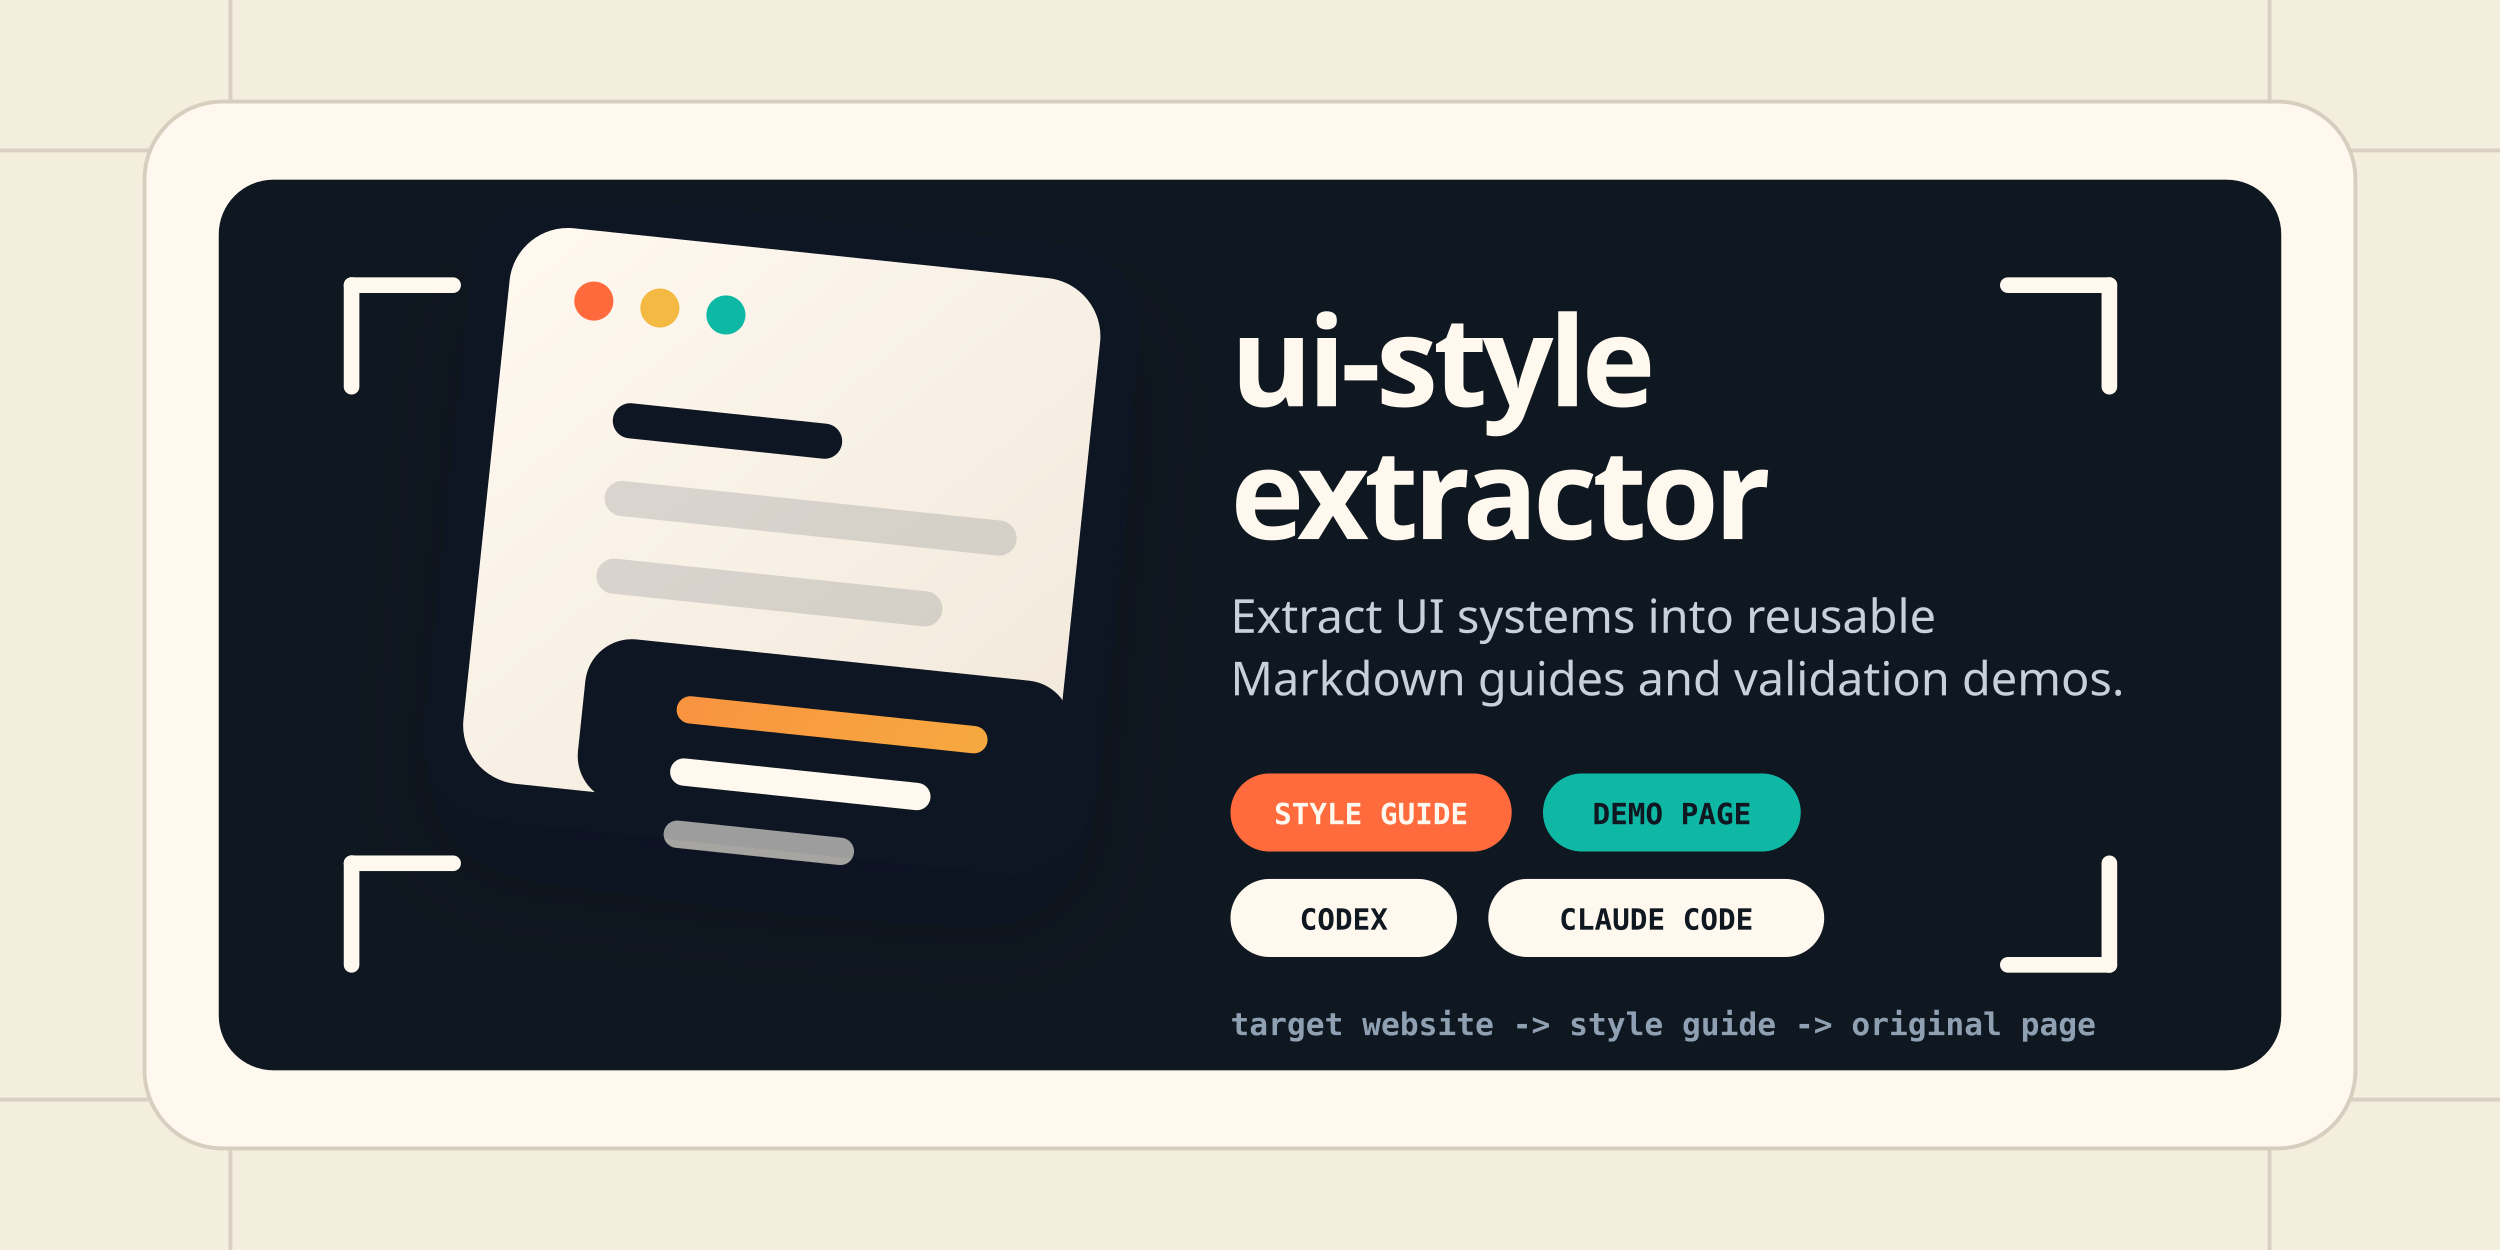
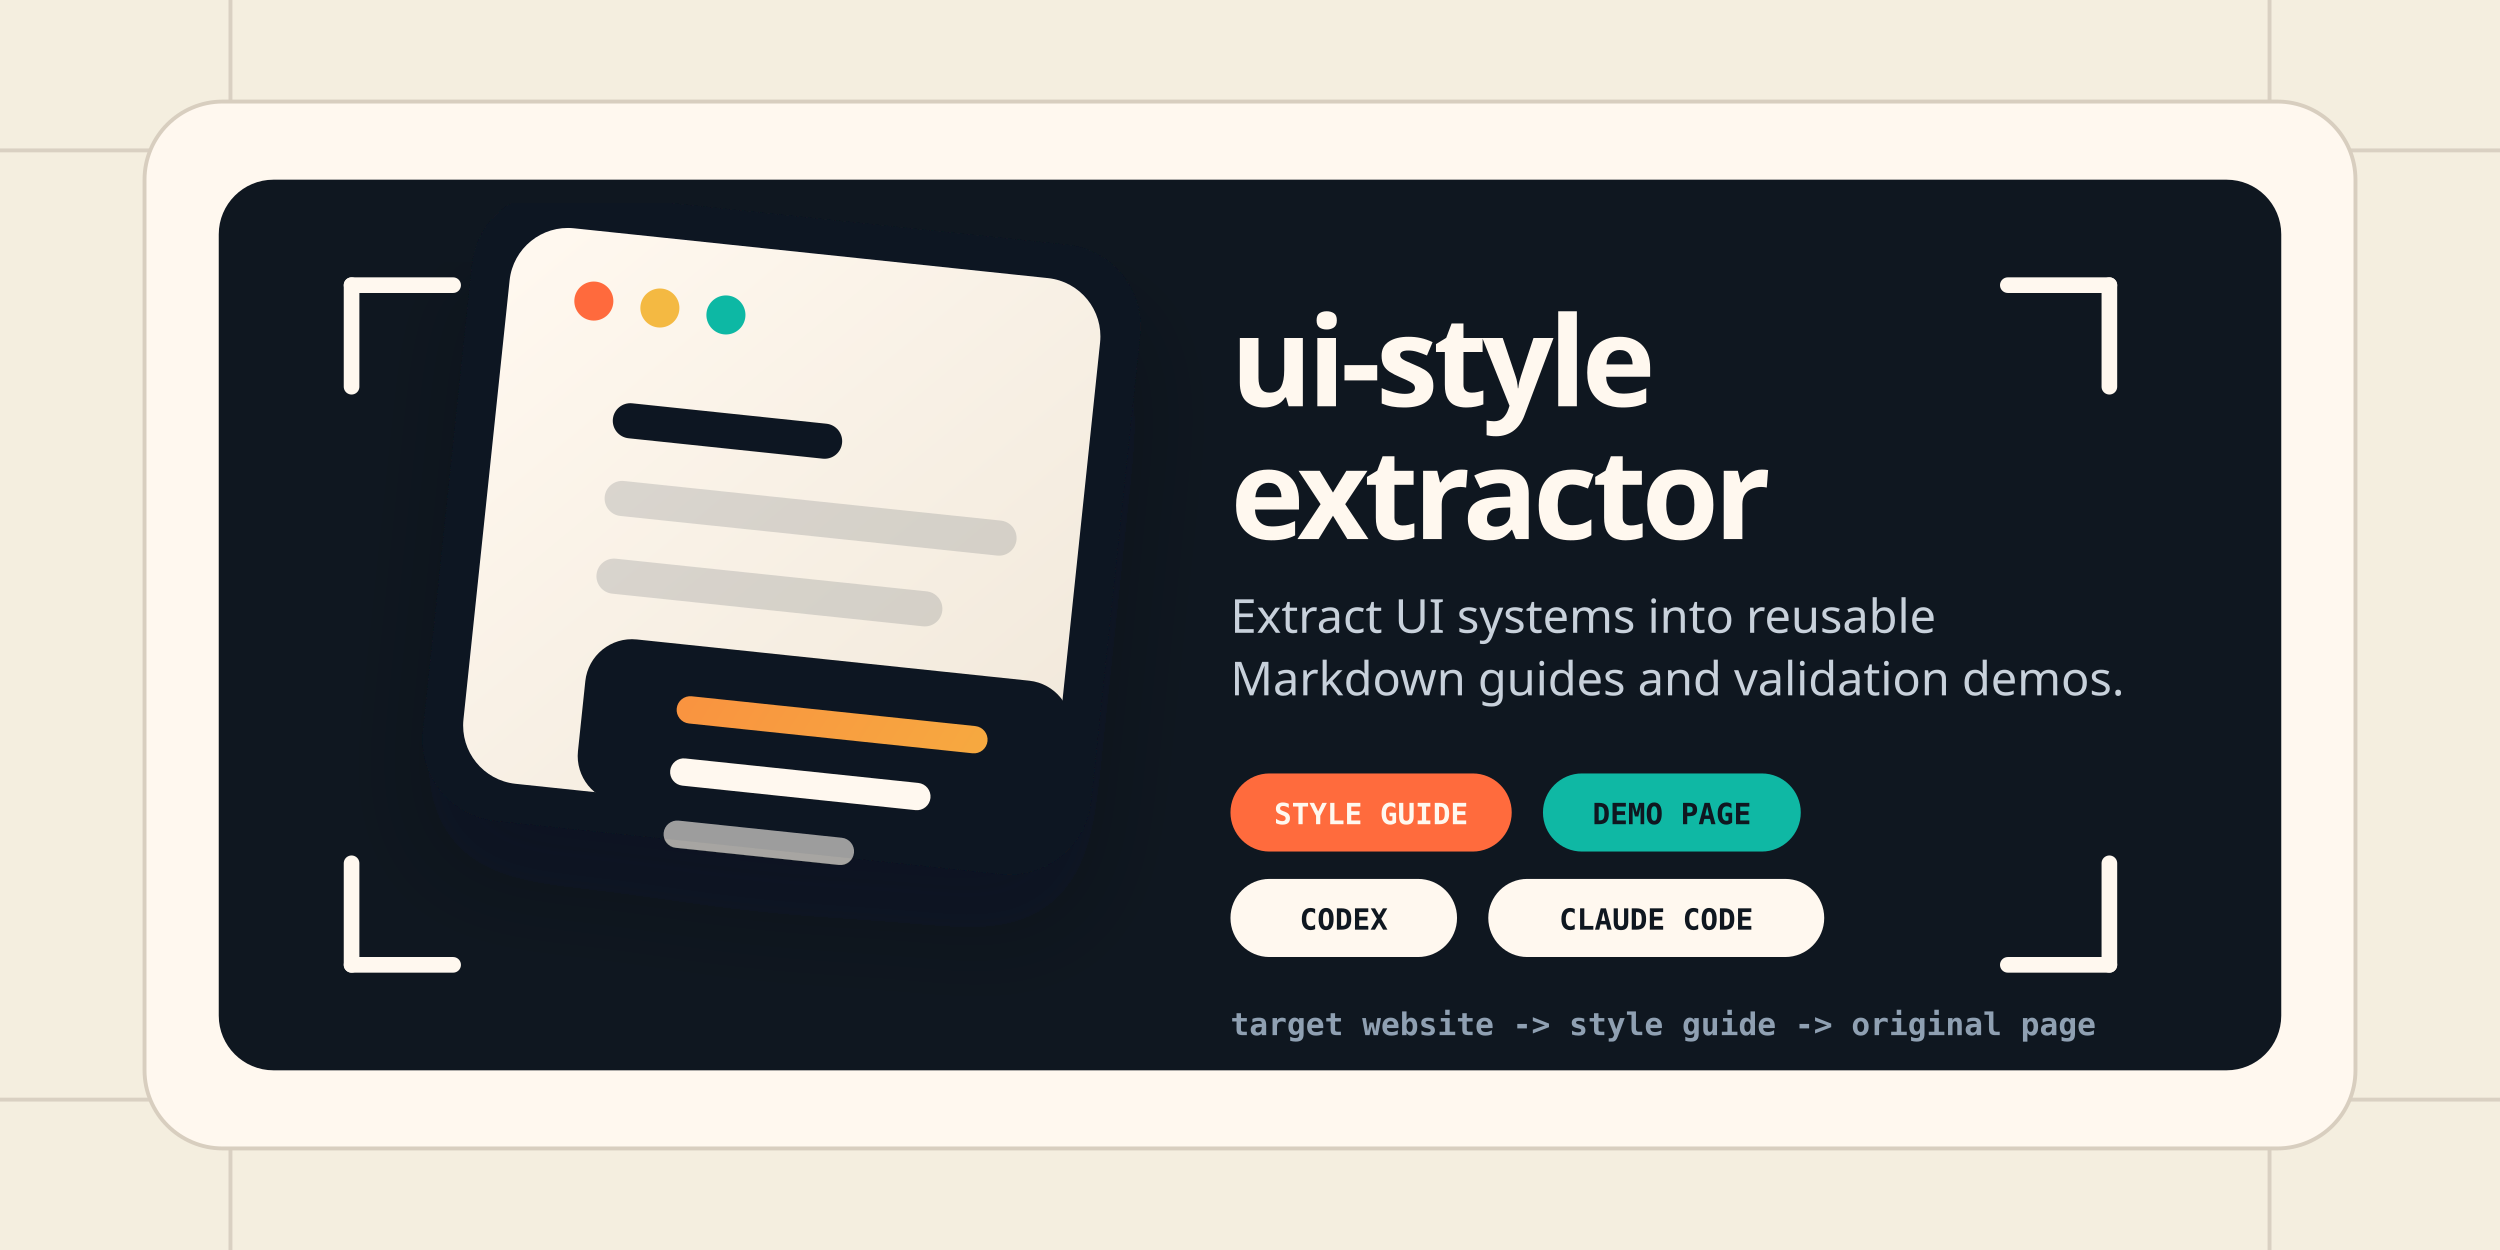
<svg xmlns="http://www.w3.org/2000/svg" width="1280" height="640" viewBox="0 0 1280 640" fill="none">
  <defs>
    <linearGradient id="bannerAccent" x1="190" y1="94" x2="1124" y2="568" gradientUnits="userSpaceOnUse">
      <stop stop-color="#FF6B3D" />
      <stop offset="0.5" stop-color="#F4B942" />
      <stop offset="1" stop-color="#0FB8A4" />
    </linearGradient>
    <linearGradient id="cardGlow" x1="234" y1="168" x2="581" y2="507" gradientUnits="userSpaceOnUse">
      <stop stop-color="#FFF8EF" />
      <stop offset="1" stop-color="#EDE4D5" />
    </linearGradient>
    <filter id="panelShadow" x="120" y="104" width="526" height="510" filterUnits="userSpaceOnUse" color-interpolation-filters="sRGB">
      <feDropShadow dx="0" dy="30" stdDeviation="26" flood-color="#0F1720" flood-opacity="0.18" />
    </filter>
  </defs>
  <rect width="1280" height="640" fill="#F4EEDF" />
  <path d="M0 77H1280" stroke="#D9D0C2" stroke-width="2" />
  <path d="M0 563H1280" stroke="#D9D0C2" stroke-width="2" />
  <path d="M118 0V640" stroke="#D9D0C2" stroke-width="2" />
  <path d="M1162 0V640" stroke="#D9D0C2" stroke-width="2" />
  <rect x="74" y="52" width="1132" height="536" rx="40" fill="#FFF8EF" stroke="#D8CEBF" stroke-width="2" />
  <rect x="112" y="92" width="1056" height="456" rx="28" fill="#0F1720" />
  <g filter="url(#panelShadow)">
    <g transform="rotate(6 392 274)">
      <rect x="228" y="110" width="344" height="324" rx="42" fill="#0B1422" />
      <rect x="248" y="128" width="304" height="286" rx="30" fill="url(#cardGlow)" />
      <circle cx="292" cy="164" r="10" fill="#FF6B3D" />
      <circle cx="326" cy="164" r="10" fill="#F4B942" />
      <circle cx="360" cy="164" r="10" fill="#0FB8A4" />
      <rect x="308" y="214" width="118" height="18" rx="9" fill="#0F1720" />
      <rect x="308" y="254" width="212" height="18" rx="9" fill="#293443" fill-opacity="0.16" />
      <rect x="308" y="294" width="178" height="18" rx="9" fill="#293443" fill-opacity="0.16" />
      <rect x="308" y="334" width="250" height="84" rx="24" fill="#0F1720" />
      <rect x="356" y="360" width="160" height="14" rx="7" fill="url(#bannerAccent)" />
      <rect x="356" y="392" width="134" height="14" rx="7" fill="#FFF8EF" />
      <rect x="356" y="424" width="98" height="14" rx="7" fill="#FFF8EF" fill-opacity="0.6" />
    </g>
  </g>
  <path d="M180 146H232" stroke="#FFF8EF" stroke-width="8" stroke-linecap="round" />
  <path d="M180 146V198" stroke="#FFF8EF" stroke-width="8" stroke-linecap="round" />
  <path d="M1028 146H1080" stroke="#FFF8EF" stroke-width="8" stroke-linecap="round" />
  <path d="M1080 146V198" stroke="#FFF8EF" stroke-width="8" stroke-linecap="round" />
-   <path d="M180 442H232" stroke="#FFF8EF" stroke-width="8" stroke-linecap="round" />
+   <path d="M180 494H232" stroke="#FFF8EF" stroke-width="8" stroke-linecap="round" />
  <path d="M180 442V494" stroke="#FFF8EF" stroke-width="8" stroke-linecap="round" />
  <path d="M1028 494H1080" stroke="#FFF8EF" stroke-width="8" stroke-linecap="round" />
  <path d="M1080 442V494" stroke="#FFF8EF" stroke-width="8" stroke-linecap="round" />
  <text x="630" y="208" fill="#FFF8EF" font-size="64" font-weight="800" font-family="'Avenir Next', 'Segoe UI', sans-serif" letter-spacing="-0.04em">ui-style</text>
  <text x="630" y="276" fill="#FFF8EF" font-size="64" font-weight="800" font-family="'Avenir Next', 'Segoe UI', sans-serif" letter-spacing="-0.04em">extractor</text>
  <text x="630" y="324" fill="#C8D1DB" font-size="24" font-weight="500" font-family="'Avenir Next', 'Segoe UI', sans-serif">Extract UI systems into reusable</text>
  <text x="630" y="356" fill="#C8D1DB" font-size="24" font-weight="500" font-family="'Avenir Next', 'Segoe UI', sans-serif">Markdown guides and validation demos.</text>
  <g transform="translate(630 396)">
    <rect x="0" y="0" width="144" height="40" rx="20" fill="#FF6B3D" />
    <text x="72" y="26" text-anchor="middle" fill="#FFF8EF" font-size="15" font-weight="700" font-family="'IBM Plex Mono', 'SFMono-Regular', Consolas, monospace">STYLE GUIDE</text>
    <rect x="160" y="0" width="132" height="40" rx="20" fill="#0FB8A4" />
    <text x="226" y="26" text-anchor="middle" fill="#0F1720" font-size="15" font-weight="700" font-family="'IBM Plex Mono', 'SFMono-Regular', Consolas, monospace">DEMO PAGE</text>
    <rect x="0" y="54" width="116" height="40" rx="20" fill="#FFF8EF" />
    <text x="58" y="80" text-anchor="middle" fill="#0F1720" font-size="15" font-weight="700" font-family="'IBM Plex Mono', 'SFMono-Regular', Consolas, monospace">CODEX</text>
    <rect x="132" y="54" width="172" height="40" rx="20" fill="#FFF8EF" />
    <text x="218" y="80" text-anchor="middle" fill="#0F1720" font-size="15" font-weight="700" font-family="'IBM Plex Mono', 'SFMono-Regular', Consolas, monospace">CLAUDE CODE</text>
  </g>
  <text x="630" y="530" fill="#8FA0B2" font-size="16" font-weight="600" font-family="'IBM Plex Mono', 'SFMono-Regular', Consolas, monospace">target website -&gt; style guide -&gt; original page</text>
</svg>
